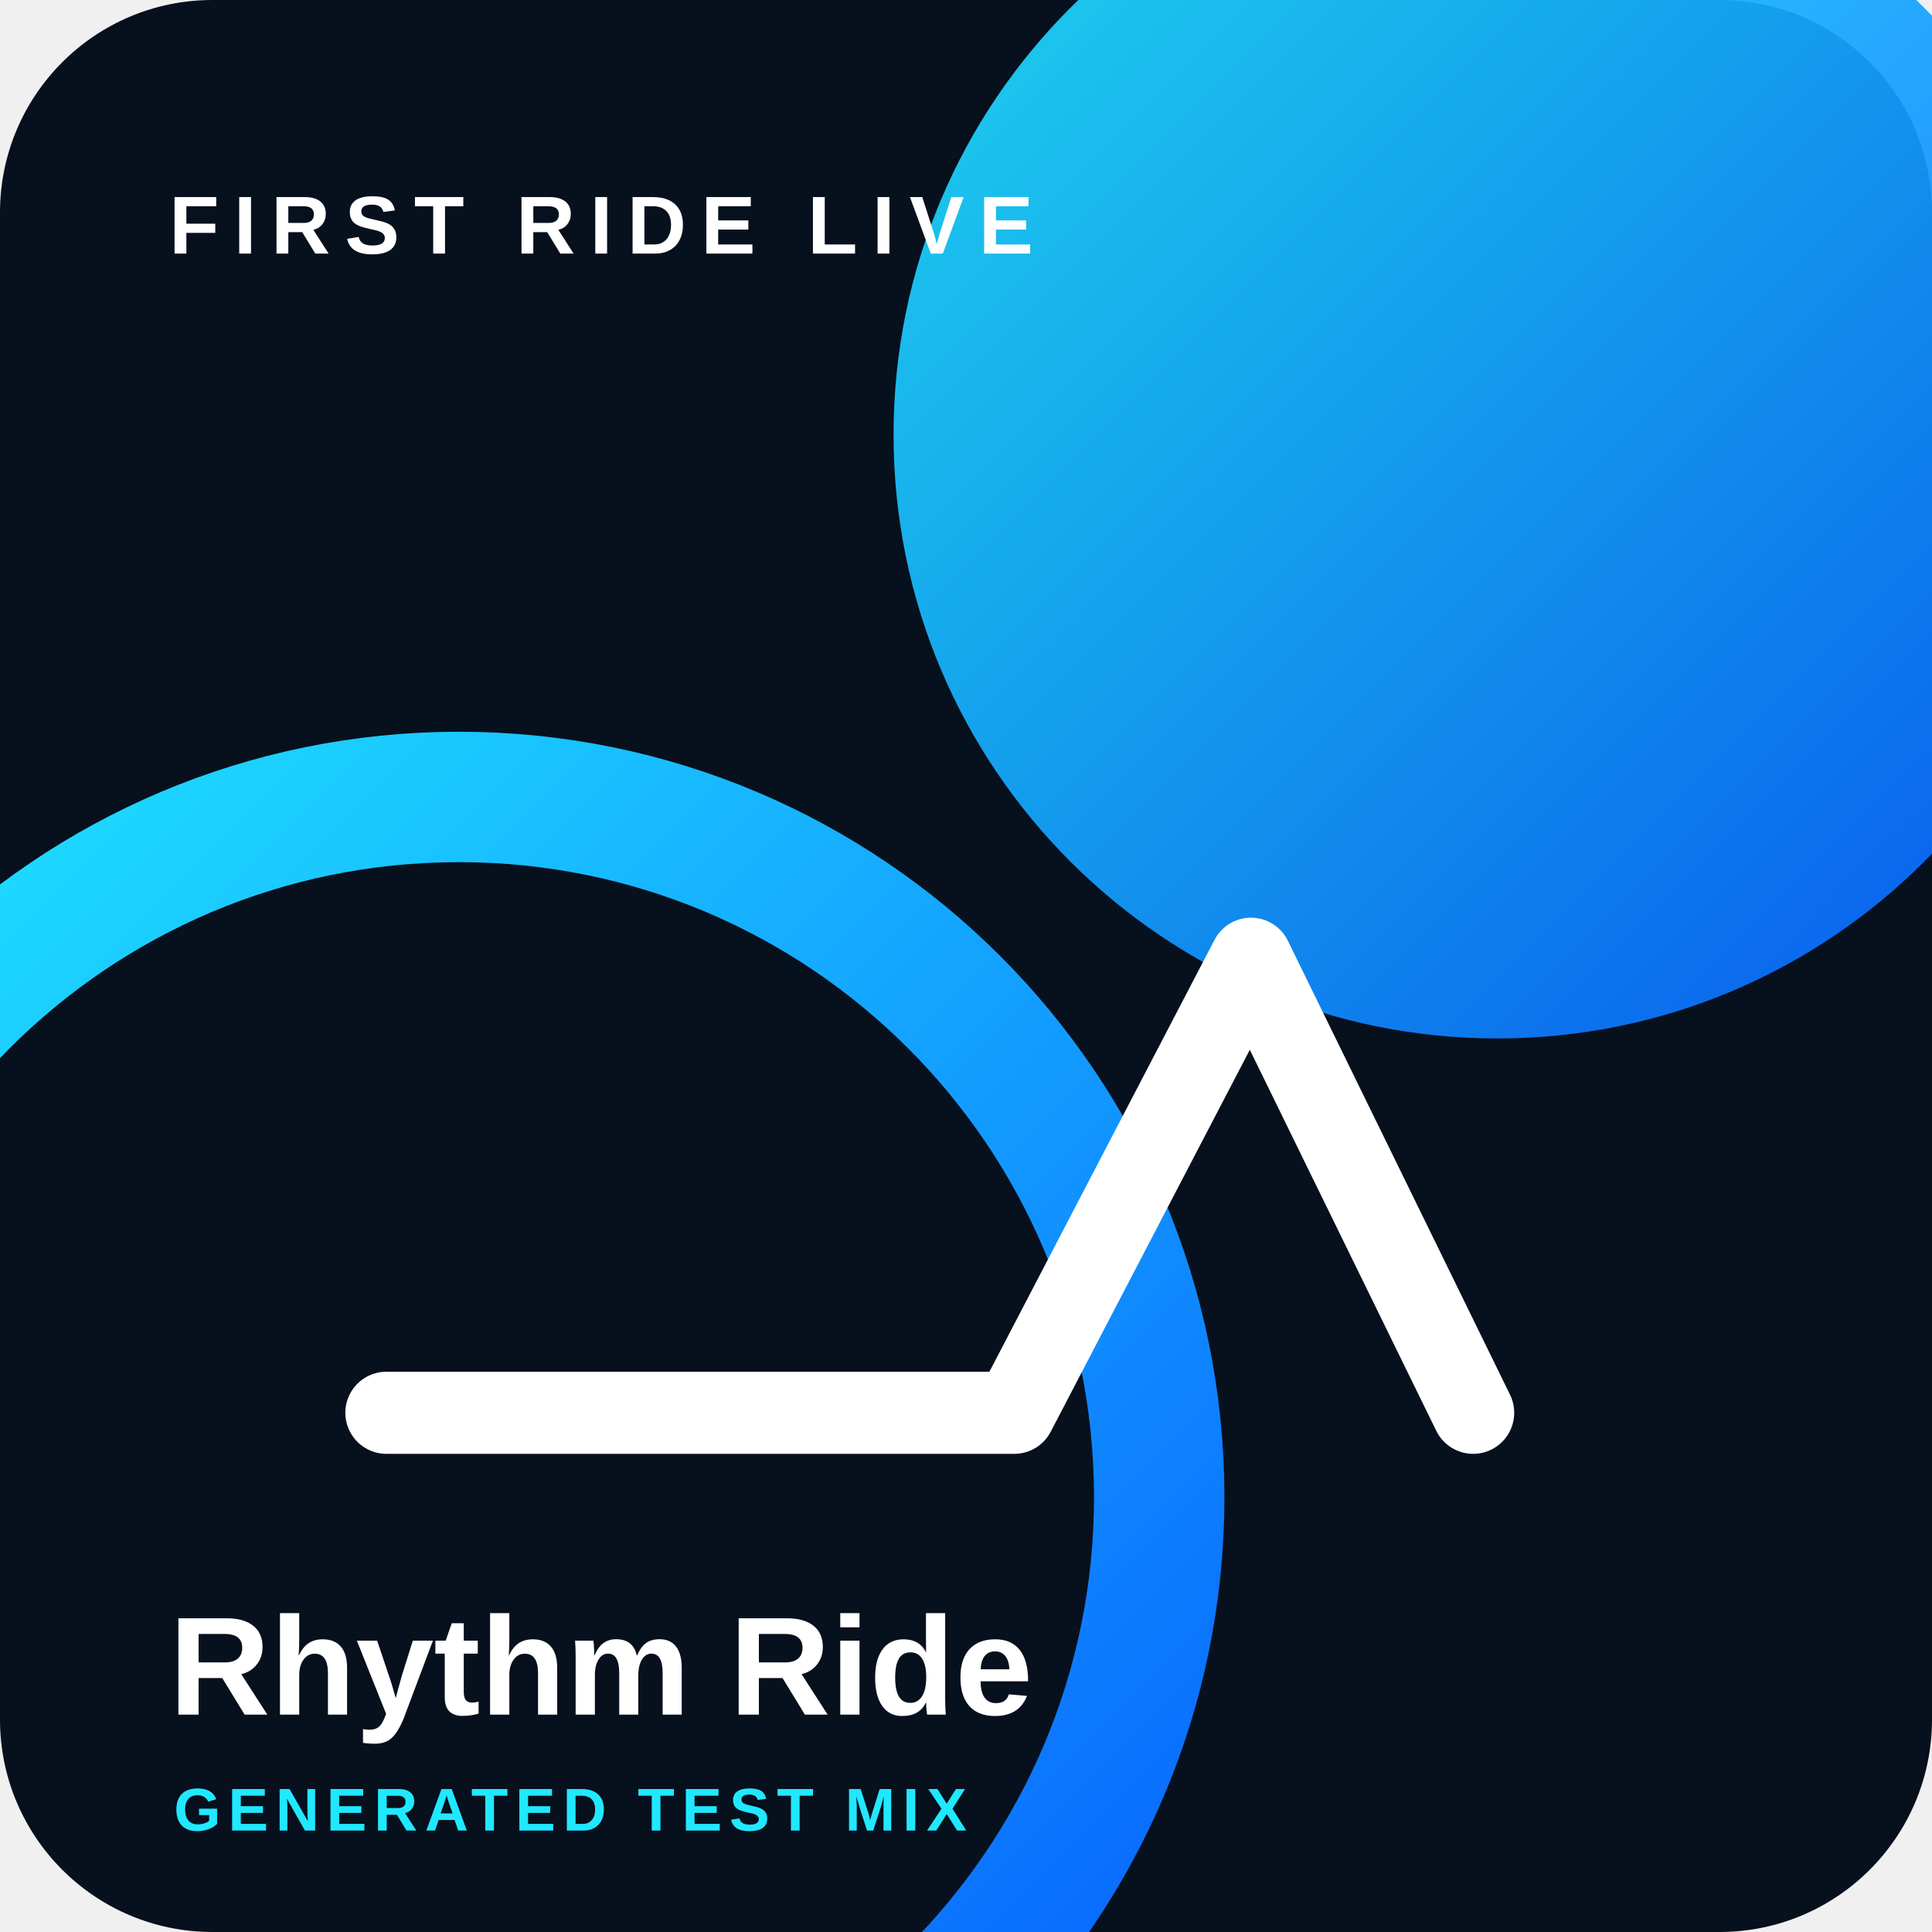
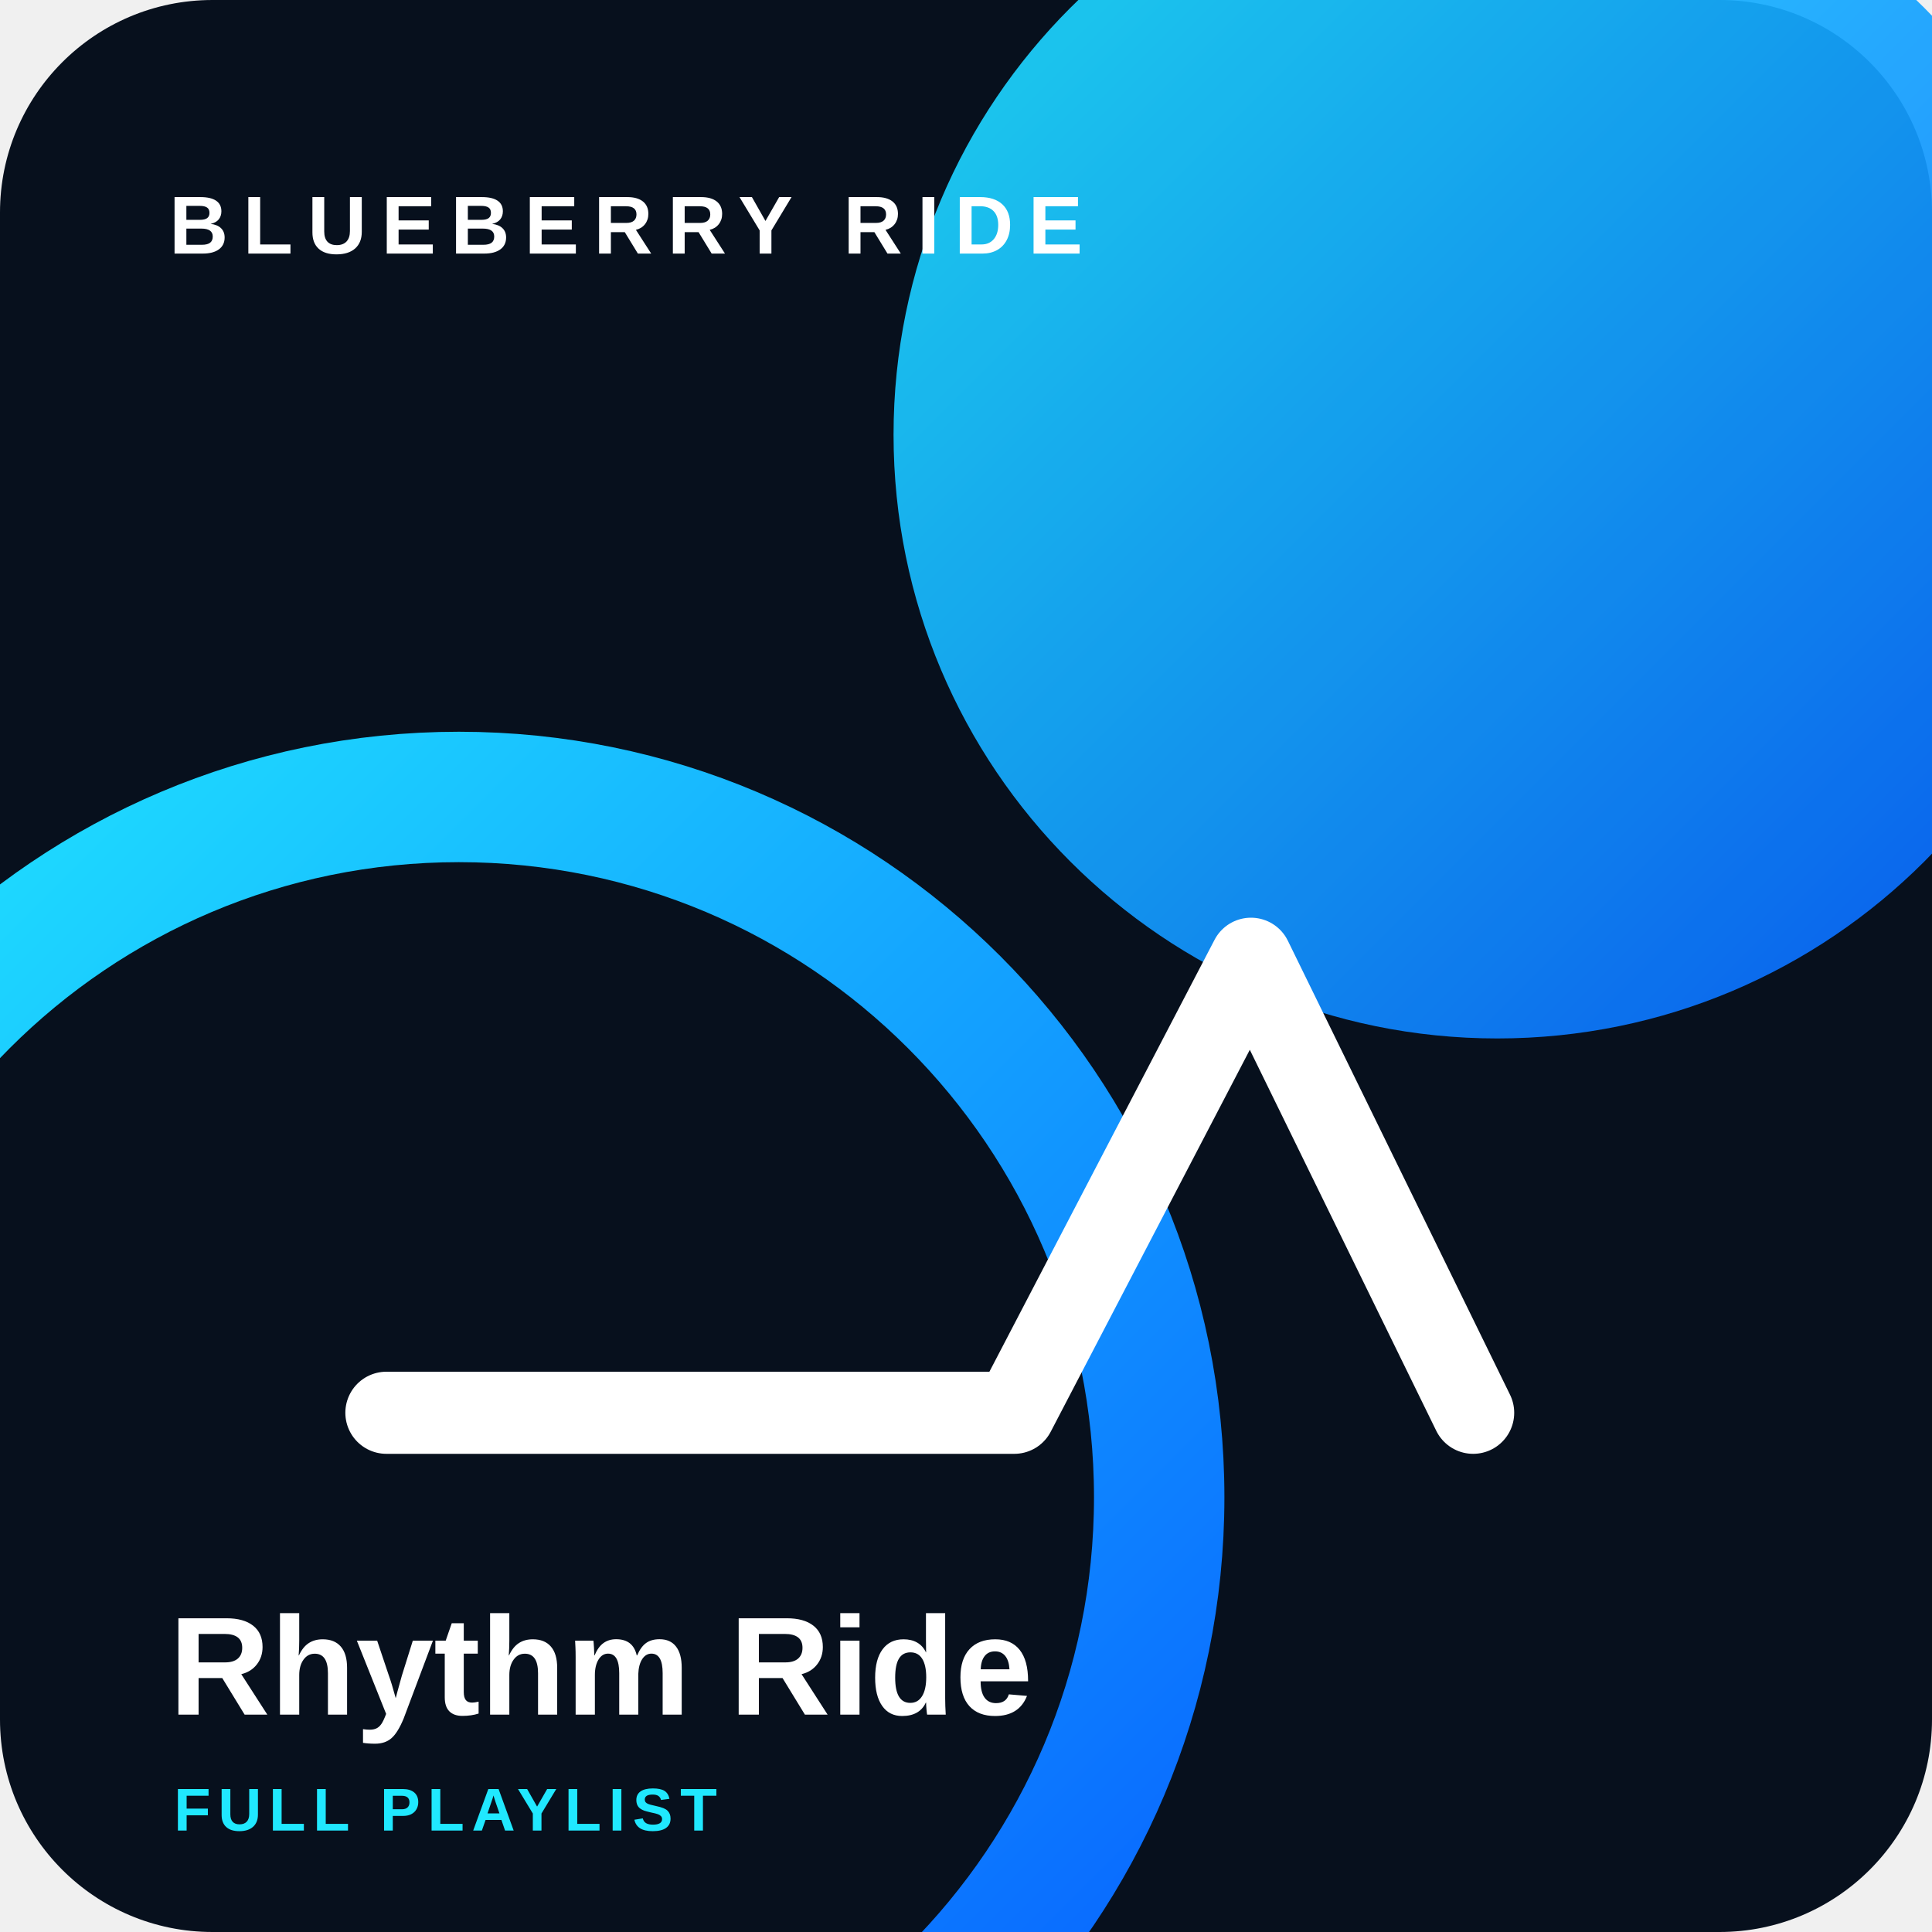
<svg xmlns="http://www.w3.org/2000/svg" viewBox="0 0 800 800">
  <defs>
    <linearGradient id="g" x2="1" y2="1">
      <stop stop-color="#20e8ff" />
      <stop offset="1" stop-color="#075cff" />
    </linearGradient>
  </defs>
  <rect width="800" height="800" rx="88" fill="#07101d" />
  <circle cx="620" cy="180" r="250" fill="url(#g)" opacity=".92" />
  <circle cx="190" cy="620" r="290" fill="none" stroke="url(#g)" stroke-width="54" />
  <path d="M160 585h260l98-188 92 188" fill="none" stroke="#fff" stroke-width="34" stroke-linecap="round" stroke-linejoin="round" />
-   <text x="70" y="105" fill="#fff" font-family="Arial,sans-serif" font-size="34" font-weight="700" letter-spacing="6">FIRST RIDE LIVE</text>
+   <text x="70" y="105" fill="#fff" font-family="Arial,sans-serif" font-size="34" font-weight="700" letter-spacing="6">BLUEBERRY RIDE</text>
  <text x="70" y="710" fill="#fff" font-family="Arial,sans-serif" font-size="58" font-weight="800">Rhythm Ride</text>
-   <text x="72" y="758" fill="#20e8ff" font-family="Arial,sans-serif" font-size="25" font-weight="700" letter-spacing="3">GENERATED TEST MIX</text>
+   <text x="72" y="758" fill="#20e8ff" font-family="Arial,sans-serif" font-size="25" font-weight="700" letter-spacing="3">FULL PLAYLIST</text>
</svg>
